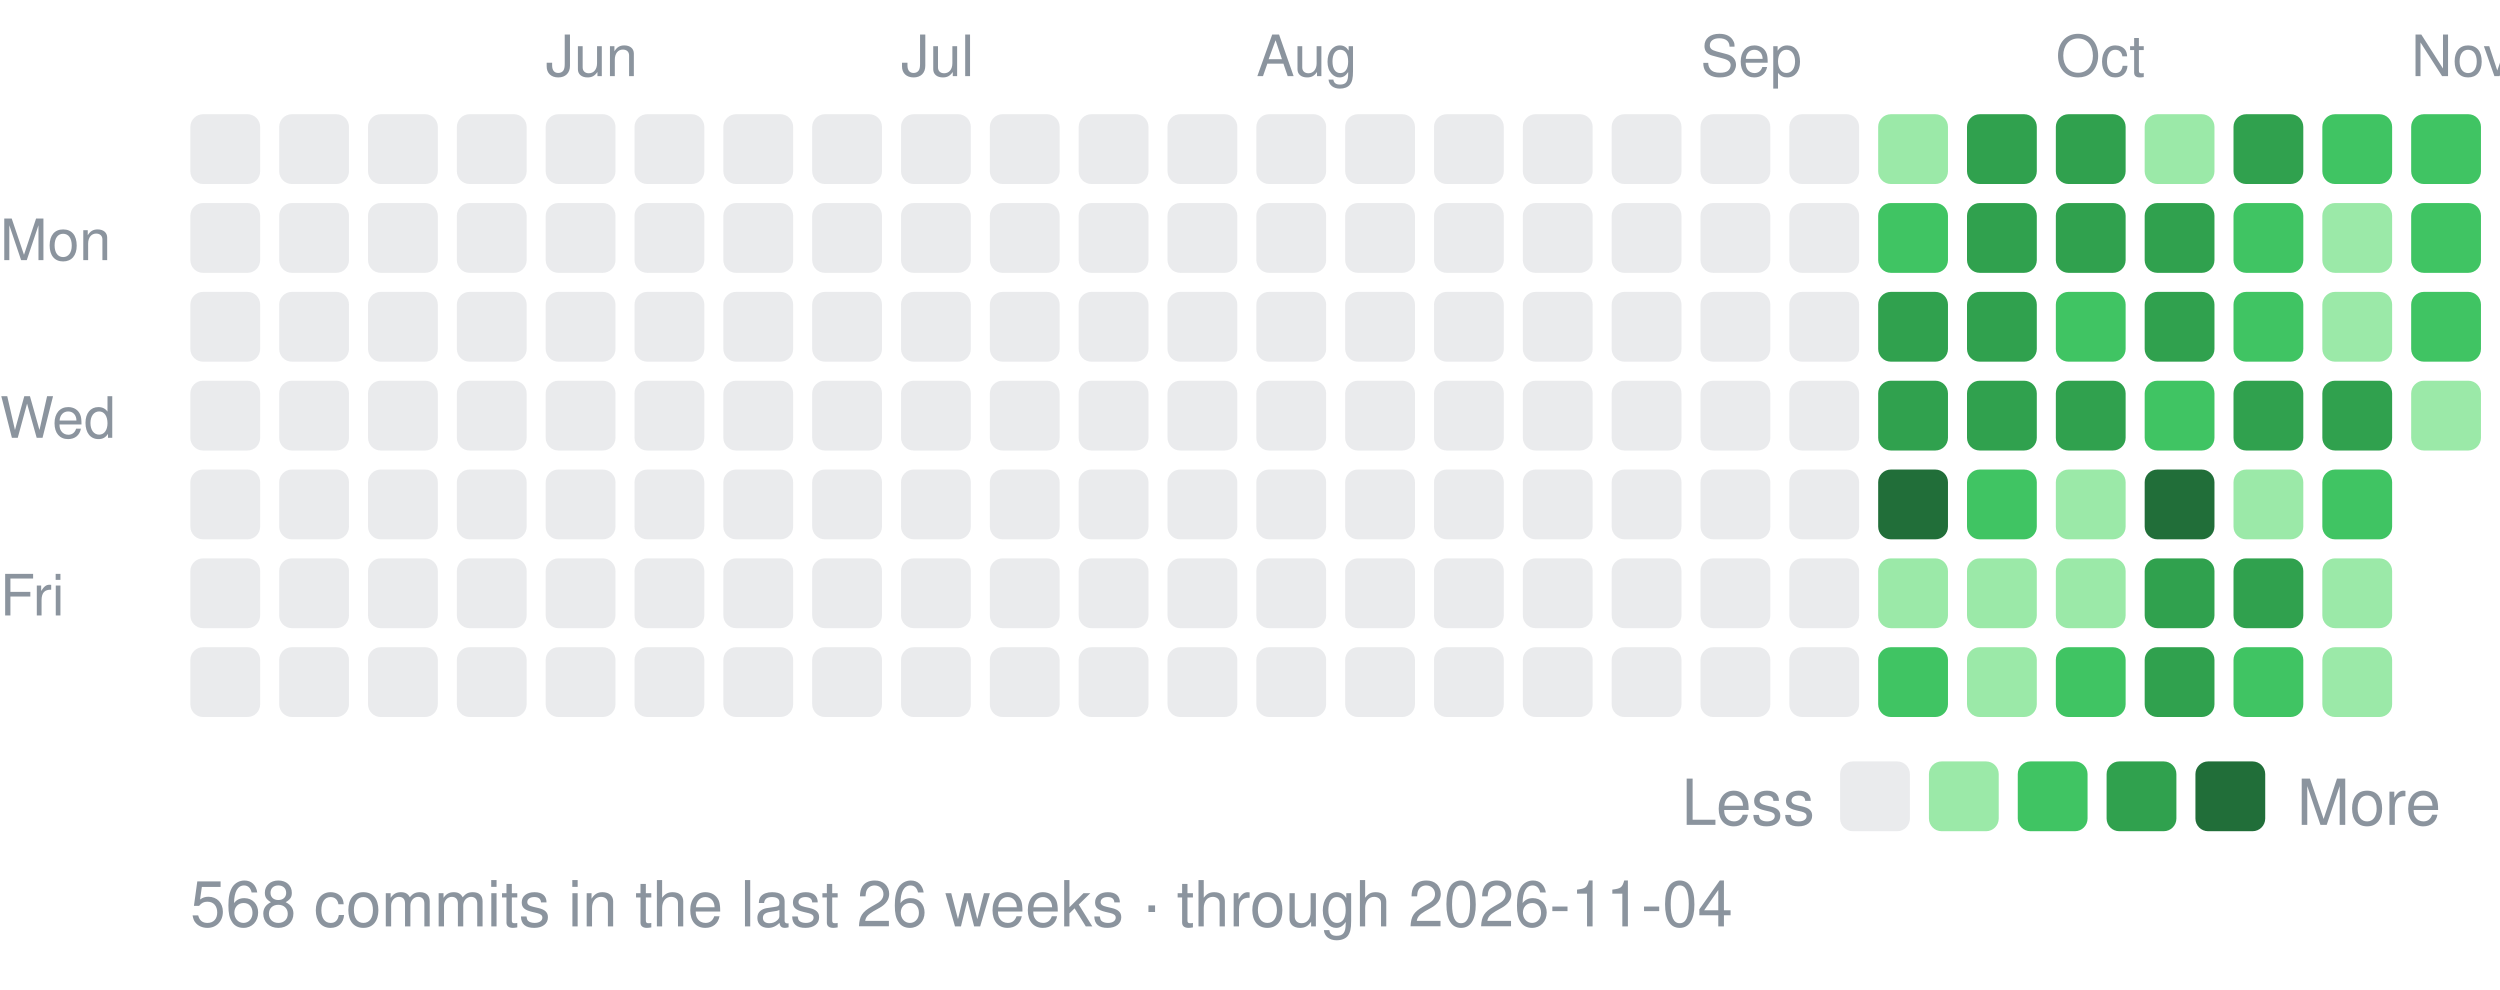
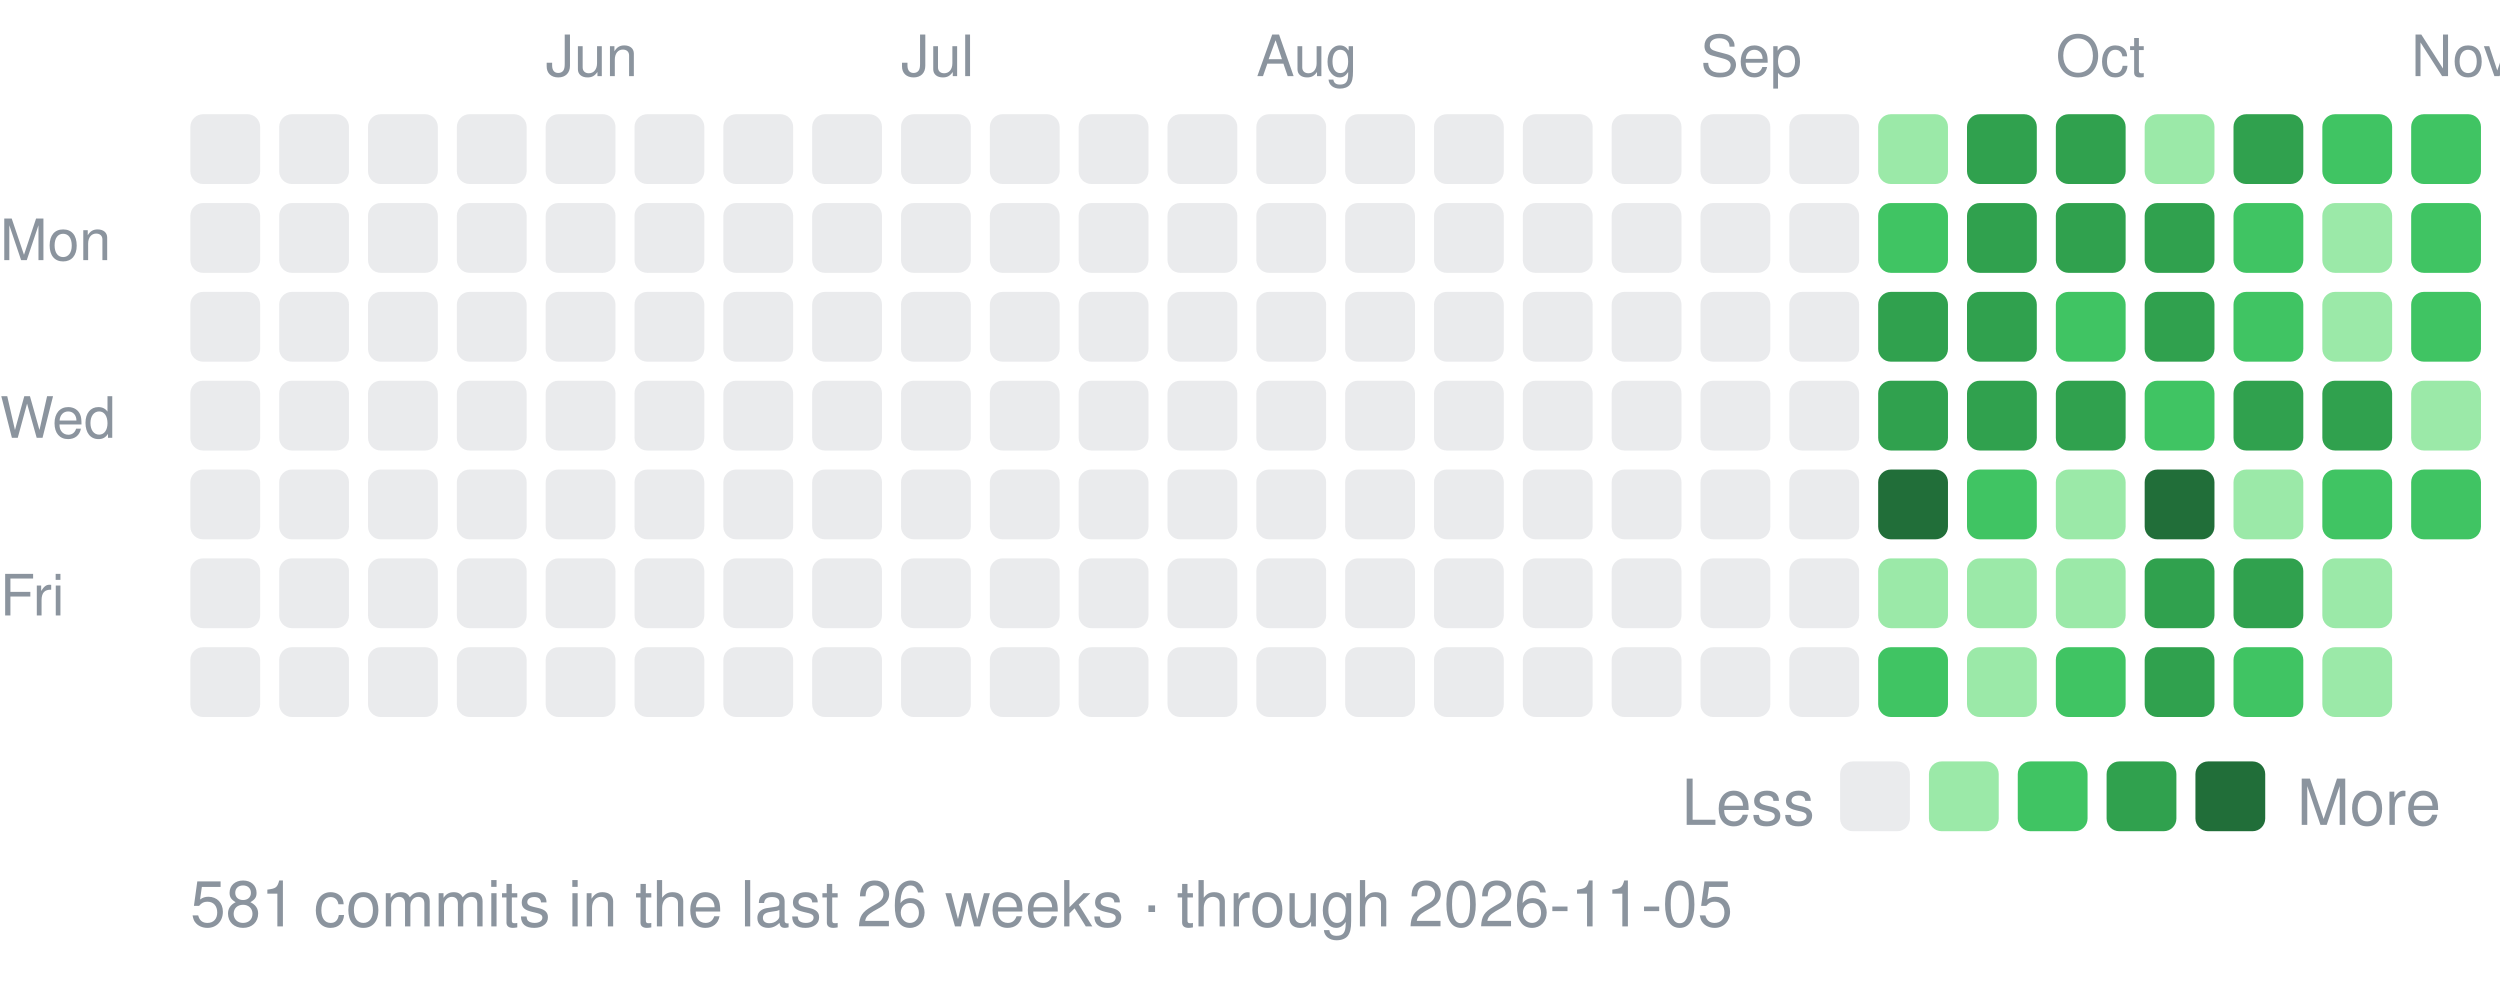
<svg xmlns="http://www.w3.org/2000/svg" width="394" height="156" viewBox="0 0 394 156" role="img">
  <g font-family="-apple-system,BlinkMacSystemFont,Segoe UI,Helvetica,Arial,PingFang SC,sans-serif" font-size="9" fill="#8b949e">
    <text x="86" y="12">Jun</text>
    <text x="142" y="12">Jul</text>
    <text x="198" y="12">Aug</text>
    <text x="268" y="12">Sep</text>
    <text x="324" y="12">Oct</text>
    <text x="380" y="12">Nov</text>
    <text x="0" y="41">Mon</text>
    <text x="0" y="69">Wed</text>
    <text x="0" y="97">Fri</text>
  </g>
  <rect x="30" y="18" width="11" height="11" rx="2" fill="rgba(139,148,158,0.18)" />
  <rect x="30" y="32" width="11" height="11" rx="2" fill="rgba(139,148,158,0.18)" />
  <rect x="30" y="46" width="11" height="11" rx="2" fill="rgba(139,148,158,0.18)" />
  <rect x="30" y="60" width="11" height="11" rx="2" fill="rgba(139,148,158,0.18)" />
  <rect x="30" y="74" width="11" height="11" rx="2" fill="rgba(139,148,158,0.18)" />
  <rect x="30" y="88" width="11" height="11" rx="2" fill="rgba(139,148,158,0.18)" />
  <rect x="30" y="102" width="11" height="11" rx="2" fill="rgba(139,148,158,0.18)" />
  <rect x="44" y="18" width="11" height="11" rx="2" fill="rgba(139,148,158,0.18)" />
  <rect x="44" y="32" width="11" height="11" rx="2" fill="rgba(139,148,158,0.18)" />
  <rect x="44" y="46" width="11" height="11" rx="2" fill="rgba(139,148,158,0.18)" />
  <rect x="44" y="60" width="11" height="11" rx="2" fill="rgba(139,148,158,0.18)" />
  <rect x="44" y="74" width="11" height="11" rx="2" fill="rgba(139,148,158,0.18)" />
  <rect x="44" y="88" width="11" height="11" rx="2" fill="rgba(139,148,158,0.18)" />
  <rect x="44" y="102" width="11" height="11" rx="2" fill="rgba(139,148,158,0.18)" />
  <rect x="58" y="18" width="11" height="11" rx="2" fill="rgba(139,148,158,0.18)" />
  <rect x="58" y="32" width="11" height="11" rx="2" fill="rgba(139,148,158,0.18)" />
  <rect x="58" y="46" width="11" height="11" rx="2" fill="rgba(139,148,158,0.18)" />
  <rect x="58" y="60" width="11" height="11" rx="2" fill="rgba(139,148,158,0.18)" />
  <rect x="58" y="74" width="11" height="11" rx="2" fill="rgba(139,148,158,0.18)" />
  <rect x="58" y="88" width="11" height="11" rx="2" fill="rgba(139,148,158,0.18)" />
  <rect x="58" y="102" width="11" height="11" rx="2" fill="rgba(139,148,158,0.18)" />
  <rect x="72" y="18" width="11" height="11" rx="2" fill="rgba(139,148,158,0.18)" />
  <rect x="72" y="32" width="11" height="11" rx="2" fill="rgba(139,148,158,0.18)" />
  <rect x="72" y="46" width="11" height="11" rx="2" fill="rgba(139,148,158,0.18)" />
  <rect x="72" y="60" width="11" height="11" rx="2" fill="rgba(139,148,158,0.18)" />
  <rect x="72" y="74" width="11" height="11" rx="2" fill="rgba(139,148,158,0.18)" />
  <rect x="72" y="88" width="11" height="11" rx="2" fill="rgba(139,148,158,0.18)" />
  <rect x="72" y="102" width="11" height="11" rx="2" fill="rgba(139,148,158,0.18)" />
  <rect x="86" y="18" width="11" height="11" rx="2" fill="rgba(139,148,158,0.18)" />
  <rect x="86" y="32" width="11" height="11" rx="2" fill="rgba(139,148,158,0.18)" />
  <rect x="86" y="46" width="11" height="11" rx="2" fill="rgba(139,148,158,0.18)" />
  <rect x="86" y="60" width="11" height="11" rx="2" fill="rgba(139,148,158,0.18)" />
  <rect x="86" y="74" width="11" height="11" rx="2" fill="rgba(139,148,158,0.18)" />
  <rect x="86" y="88" width="11" height="11" rx="2" fill="rgba(139,148,158,0.18)" />
  <rect x="86" y="102" width="11" height="11" rx="2" fill="rgba(139,148,158,0.18)" />
  <rect x="100" y="18" width="11" height="11" rx="2" fill="rgba(139,148,158,0.18)" />
  <rect x="100" y="32" width="11" height="11" rx="2" fill="rgba(139,148,158,0.18)" />
  <rect x="100" y="46" width="11" height="11" rx="2" fill="rgba(139,148,158,0.18)" />
  <rect x="100" y="60" width="11" height="11" rx="2" fill="rgba(139,148,158,0.18)" />
  <rect x="100" y="74" width="11" height="11" rx="2" fill="rgba(139,148,158,0.18)" />
  <rect x="100" y="88" width="11" height="11" rx="2" fill="rgba(139,148,158,0.18)" />
  <rect x="100" y="102" width="11" height="11" rx="2" fill="rgba(139,148,158,0.18)" />
  <rect x="114" y="18" width="11" height="11" rx="2" fill="rgba(139,148,158,0.18)" />
  <rect x="114" y="32" width="11" height="11" rx="2" fill="rgba(139,148,158,0.18)" />
  <rect x="114" y="46" width="11" height="11" rx="2" fill="rgba(139,148,158,0.18)" />
  <rect x="114" y="60" width="11" height="11" rx="2" fill="rgba(139,148,158,0.18)" />
  <rect x="114" y="74" width="11" height="11" rx="2" fill="rgba(139,148,158,0.18)" />
  <rect x="114" y="88" width="11" height="11" rx="2" fill="rgba(139,148,158,0.18)" />
  <rect x="114" y="102" width="11" height="11" rx="2" fill="rgba(139,148,158,0.18)" />
  <rect x="128" y="18" width="11" height="11" rx="2" fill="rgba(139,148,158,0.18)" />
  <rect x="128" y="32" width="11" height="11" rx="2" fill="rgba(139,148,158,0.18)" />
  <rect x="128" y="46" width="11" height="11" rx="2" fill="rgba(139,148,158,0.18)" />
  <rect x="128" y="60" width="11" height="11" rx="2" fill="rgba(139,148,158,0.18)" />
  <rect x="128" y="74" width="11" height="11" rx="2" fill="rgba(139,148,158,0.18)" />
  <rect x="128" y="88" width="11" height="11" rx="2" fill="rgba(139,148,158,0.18)" />
  <rect x="128" y="102" width="11" height="11" rx="2" fill="rgba(139,148,158,0.18)" />
  <rect x="142" y="18" width="11" height="11" rx="2" fill="rgba(139,148,158,0.18)" />
  <rect x="142" y="32" width="11" height="11" rx="2" fill="rgba(139,148,158,0.18)" />
  <rect x="142" y="46" width="11" height="11" rx="2" fill="rgba(139,148,158,0.18)" />
  <rect x="142" y="60" width="11" height="11" rx="2" fill="rgba(139,148,158,0.18)" />
  <rect x="142" y="74" width="11" height="11" rx="2" fill="rgba(139,148,158,0.18)" />
  <rect x="142" y="88" width="11" height="11" rx="2" fill="rgba(139,148,158,0.18)" />
  <rect x="142" y="102" width="11" height="11" rx="2" fill="rgba(139,148,158,0.18)" />
  <rect x="156" y="18" width="11" height="11" rx="2" fill="rgba(139,148,158,0.18)" />
  <rect x="156" y="32" width="11" height="11" rx="2" fill="rgba(139,148,158,0.18)" />
  <rect x="156" y="46" width="11" height="11" rx="2" fill="rgba(139,148,158,0.18)" />
  <rect x="156" y="60" width="11" height="11" rx="2" fill="rgba(139,148,158,0.18)" />
  <rect x="156" y="74" width="11" height="11" rx="2" fill="rgba(139,148,158,0.18)" />
  <rect x="156" y="88" width="11" height="11" rx="2" fill="rgba(139,148,158,0.18)" />
  <rect x="156" y="102" width="11" height="11" rx="2" fill="rgba(139,148,158,0.18)" />
  <rect x="170" y="18" width="11" height="11" rx="2" fill="rgba(139,148,158,0.18)" />
  <rect x="170" y="32" width="11" height="11" rx="2" fill="rgba(139,148,158,0.18)" />
  <rect x="170" y="46" width="11" height="11" rx="2" fill="rgba(139,148,158,0.18)" />
  <rect x="170" y="60" width="11" height="11" rx="2" fill="rgba(139,148,158,0.18)" />
  <rect x="170" y="74" width="11" height="11" rx="2" fill="rgba(139,148,158,0.18)" />
  <rect x="170" y="88" width="11" height="11" rx="2" fill="rgba(139,148,158,0.18)" />
  <rect x="170" y="102" width="11" height="11" rx="2" fill="rgba(139,148,158,0.18)" />
  <rect x="184" y="18" width="11" height="11" rx="2" fill="rgba(139,148,158,0.18)" />
  <rect x="184" y="32" width="11" height="11" rx="2" fill="rgba(139,148,158,0.18)" />
  <rect x="184" y="46" width="11" height="11" rx="2" fill="rgba(139,148,158,0.18)" />
  <rect x="184" y="60" width="11" height="11" rx="2" fill="rgba(139,148,158,0.18)" />
  <rect x="184" y="74" width="11" height="11" rx="2" fill="rgba(139,148,158,0.18)" />
  <rect x="184" y="88" width="11" height="11" rx="2" fill="rgba(139,148,158,0.18)" />
  <rect x="184" y="102" width="11" height="11" rx="2" fill="rgba(139,148,158,0.18)" />
  <rect x="198" y="18" width="11" height="11" rx="2" fill="rgba(139,148,158,0.18)" />
  <rect x="198" y="32" width="11" height="11" rx="2" fill="rgba(139,148,158,0.18)" />
  <rect x="198" y="46" width="11" height="11" rx="2" fill="rgba(139,148,158,0.18)" />
  <rect x="198" y="60" width="11" height="11" rx="2" fill="rgba(139,148,158,0.18)" />
  <rect x="198" y="74" width="11" height="11" rx="2" fill="rgba(139,148,158,0.18)" />
  <rect x="198" y="88" width="11" height="11" rx="2" fill="rgba(139,148,158,0.18)" />
  <rect x="198" y="102" width="11" height="11" rx="2" fill="rgba(139,148,158,0.18)" />
  <rect x="212" y="18" width="11" height="11" rx="2" fill="rgba(139,148,158,0.18)" />
  <rect x="212" y="32" width="11" height="11" rx="2" fill="rgba(139,148,158,0.18)" />
  <rect x="212" y="46" width="11" height="11" rx="2" fill="rgba(139,148,158,0.18)" />
  <rect x="212" y="60" width="11" height="11" rx="2" fill="rgba(139,148,158,0.18)" />
  <rect x="212" y="74" width="11" height="11" rx="2" fill="rgba(139,148,158,0.18)" />
  <rect x="212" y="88" width="11" height="11" rx="2" fill="rgba(139,148,158,0.18)" />
  <rect x="212" y="102" width="11" height="11" rx="2" fill="rgba(139,148,158,0.18)" />
  <rect x="226" y="18" width="11" height="11" rx="2" fill="rgba(139,148,158,0.18)" />
  <rect x="226" y="32" width="11" height="11" rx="2" fill="rgba(139,148,158,0.18)" />
  <rect x="226" y="46" width="11" height="11" rx="2" fill="rgba(139,148,158,0.18)" />
  <rect x="226" y="60" width="11" height="11" rx="2" fill="rgba(139,148,158,0.18)" />
  <rect x="226" y="74" width="11" height="11" rx="2" fill="rgba(139,148,158,0.18)" />
  <rect x="226" y="88" width="11" height="11" rx="2" fill="rgba(139,148,158,0.18)" />
  <rect x="226" y="102" width="11" height="11" rx="2" fill="rgba(139,148,158,0.18)" />
  <rect x="240" y="18" width="11" height="11" rx="2" fill="rgba(139,148,158,0.18)" />
  <rect x="240" y="32" width="11" height="11" rx="2" fill="rgba(139,148,158,0.18)" />
  <rect x="240" y="46" width="11" height="11" rx="2" fill="rgba(139,148,158,0.18)" />
  <rect x="240" y="60" width="11" height="11" rx="2" fill="rgba(139,148,158,0.18)" />
  <rect x="240" y="74" width="11" height="11" rx="2" fill="rgba(139,148,158,0.18)" />
  <rect x="240" y="88" width="11" height="11" rx="2" fill="rgba(139,148,158,0.18)" />
  <rect x="240" y="102" width="11" height="11" rx="2" fill="rgba(139,148,158,0.18)" />
  <rect x="254" y="18" width="11" height="11" rx="2" fill="rgba(139,148,158,0.18)" />
  <rect x="254" y="32" width="11" height="11" rx="2" fill="rgba(139,148,158,0.18)" />
  <rect x="254" y="46" width="11" height="11" rx="2" fill="rgba(139,148,158,0.18)" />
  <rect x="254" y="60" width="11" height="11" rx="2" fill="rgba(139,148,158,0.18)" />
  <rect x="254" y="74" width="11" height="11" rx="2" fill="rgba(139,148,158,0.18)" />
  <rect x="254" y="88" width="11" height="11" rx="2" fill="rgba(139,148,158,0.18)" />
  <rect x="254" y="102" width="11" height="11" rx="2" fill="rgba(139,148,158,0.18)" />
  <rect x="268" y="18" width="11" height="11" rx="2" fill="rgba(139,148,158,0.18)" />
  <rect x="268" y="32" width="11" height="11" rx="2" fill="rgba(139,148,158,0.18)" />
  <rect x="268" y="46" width="11" height="11" rx="2" fill="rgba(139,148,158,0.18)" />
  <rect x="268" y="60" width="11" height="11" rx="2" fill="rgba(139,148,158,0.18)" />
  <rect x="268" y="74" width="11" height="11" rx="2" fill="rgba(139,148,158,0.18)" />
  <rect x="268" y="88" width="11" height="11" rx="2" fill="rgba(139,148,158,0.18)" />
  <rect x="268" y="102" width="11" height="11" rx="2" fill="rgba(139,148,158,0.18)" />
  <rect x="282" y="18" width="11" height="11" rx="2" fill="rgba(139,148,158,0.18)" />
  <rect x="282" y="32" width="11" height="11" rx="2" fill="rgba(139,148,158,0.18)" />
  <rect x="282" y="46" width="11" height="11" rx="2" fill="rgba(139,148,158,0.18)" />
  <rect x="282" y="60" width="11" height="11" rx="2" fill="rgba(139,148,158,0.18)" />
  <rect x="282" y="74" width="11" height="11" rx="2" fill="rgba(139,148,158,0.18)" />
  <rect x="282" y="88" width="11" height="11" rx="2" fill="rgba(139,148,158,0.18)" />
  <rect x="282" y="102" width="11" height="11" rx="2" fill="rgba(139,148,158,0.18)" />
  <rect x="296" y="18" width="11" height="11" rx="2" fill="#9be9a8" />
  <rect x="296" y="32" width="11" height="11" rx="2" fill="#40c463" />
  <rect x="296" y="46" width="11" height="11" rx="2" fill="#30a14e" />
  <rect x="296" y="60" width="11" height="11" rx="2" fill="#30a14e" />
  <rect x="296" y="74" width="11" height="11" rx="2" fill="#216e39" />
  <rect x="296" y="88" width="11" height="11" rx="2" fill="#9be9a8" />
  <rect x="296" y="102" width="11" height="11" rx="2" fill="#40c463" />
  <rect x="310" y="18" width="11" height="11" rx="2" fill="#30a14e" />
  <rect x="310" y="32" width="11" height="11" rx="2" fill="#30a14e" />
  <rect x="310" y="46" width="11" height="11" rx="2" fill="#30a14e" />
  <rect x="310" y="60" width="11" height="11" rx="2" fill="#30a14e" />
  <rect x="310" y="74" width="11" height="11" rx="2" fill="#40c463" />
  <rect x="310" y="88" width="11" height="11" rx="2" fill="#9be9a8" />
  <rect x="310" y="102" width="11" height="11" rx="2" fill="#9be9a8" />
  <rect x="324" y="18" width="11" height="11" rx="2" fill="#30a14e" />
  <rect x="324" y="32" width="11" height="11" rx="2" fill="#30a14e" />
  <rect x="324" y="46" width="11" height="11" rx="2" fill="#40c463" />
  <rect x="324" y="60" width="11" height="11" rx="2" fill="#30a14e" />
  <rect x="324" y="74" width="11" height="11" rx="2" fill="#9be9a8" />
  <rect x="324" y="88" width="11" height="11" rx="2" fill="#9be9a8" />
  <rect x="324" y="102" width="11" height="11" rx="2" fill="#40c463" />
  <rect x="338" y="18" width="11" height="11" rx="2" fill="#9be9a8" />
  <rect x="338" y="32" width="11" height="11" rx="2" fill="#30a14e" />
  <rect x="338" y="46" width="11" height="11" rx="2" fill="#30a14e" />
  <rect x="338" y="60" width="11" height="11" rx="2" fill="#40c463" />
  <rect x="338" y="74" width="11" height="11" rx="2" fill="#216e39" />
  <rect x="338" y="88" width="11" height="11" rx="2" fill="#30a14e" />
  <rect x="338" y="102" width="11" height="11" rx="2" fill="#30a14e" />
  <rect x="352" y="18" width="11" height="11" rx="2" fill="#30a14e" />
  <rect x="352" y="32" width="11" height="11" rx="2" fill="#40c463" />
  <rect x="352" y="46" width="11" height="11" rx="2" fill="#40c463" />
  <rect x="352" y="60" width="11" height="11" rx="2" fill="#30a14e" />
  <rect x="352" y="74" width="11" height="11" rx="2" fill="#9be9a8" />
  <rect x="352" y="88" width="11" height="11" rx="2" fill="#30a14e" />
  <rect x="352" y="102" width="11" height="11" rx="2" fill="#40c463" />
  <rect x="366" y="18" width="11" height="11" rx="2" fill="#40c463" />
  <rect x="366" y="32" width="11" height="11" rx="2" fill="#9be9a8" />
  <rect x="366" y="46" width="11" height="11" rx="2" fill="#9be9a8" />
  <rect x="366" y="60" width="11" height="11" rx="2" fill="#30a14e" />
  <rect x="366" y="74" width="11" height="11" rx="2" fill="#40c463" />
  <rect x="366" y="88" width="11" height="11" rx="2" fill="#9be9a8" />
  <rect x="366" y="102" width="11" height="11" rx="2" fill="#9be9a8" />
  <rect x="380" y="18" width="11" height="11" rx="2" fill="#40c463" />
  <rect x="380" y="32" width="11" height="11" rx="2" fill="#40c463" />
  <rect x="380" y="46" width="11" height="11" rx="2" fill="#40c463" />
  <rect x="380" y="60" width="11" height="11" rx="2" fill="#9be9a8" />
+   <rect x="380" y="74" width="11" height="11" rx="2" fill="#40c463" />
  <g font-family="-apple-system,BlinkMacSystemFont,Segoe UI,Helvetica,Arial,PingFang SC,sans-serif" font-size="10" fill="#8b949e">
-     <text x="30" y="146">568 commits in the last 26 weeks · through 2026-11-04</text>
+     <text x="30" y="146">581 commits in the last 26 weeks · through 2026-11-05</text>
    <text x="286" y="130" text-anchor="end">Less</text>
    <rect x="290" y="120" width="11" height="11" rx="2" fill="rgba(139,148,158,0.18)" />
    <rect x="304" y="120" width="11" height="11" rx="2" fill="#9be9a8" />
    <rect x="318" y="120" width="11" height="11" rx="2" fill="#40c463" />
    <rect x="332" y="120" width="11" height="11" rx="2" fill="#30a14e" />
    <rect x="346" y="120" width="11" height="11" rx="2" fill="#216e39" />
    <text x="362" y="130">More</text>
  </g>
</svg>
